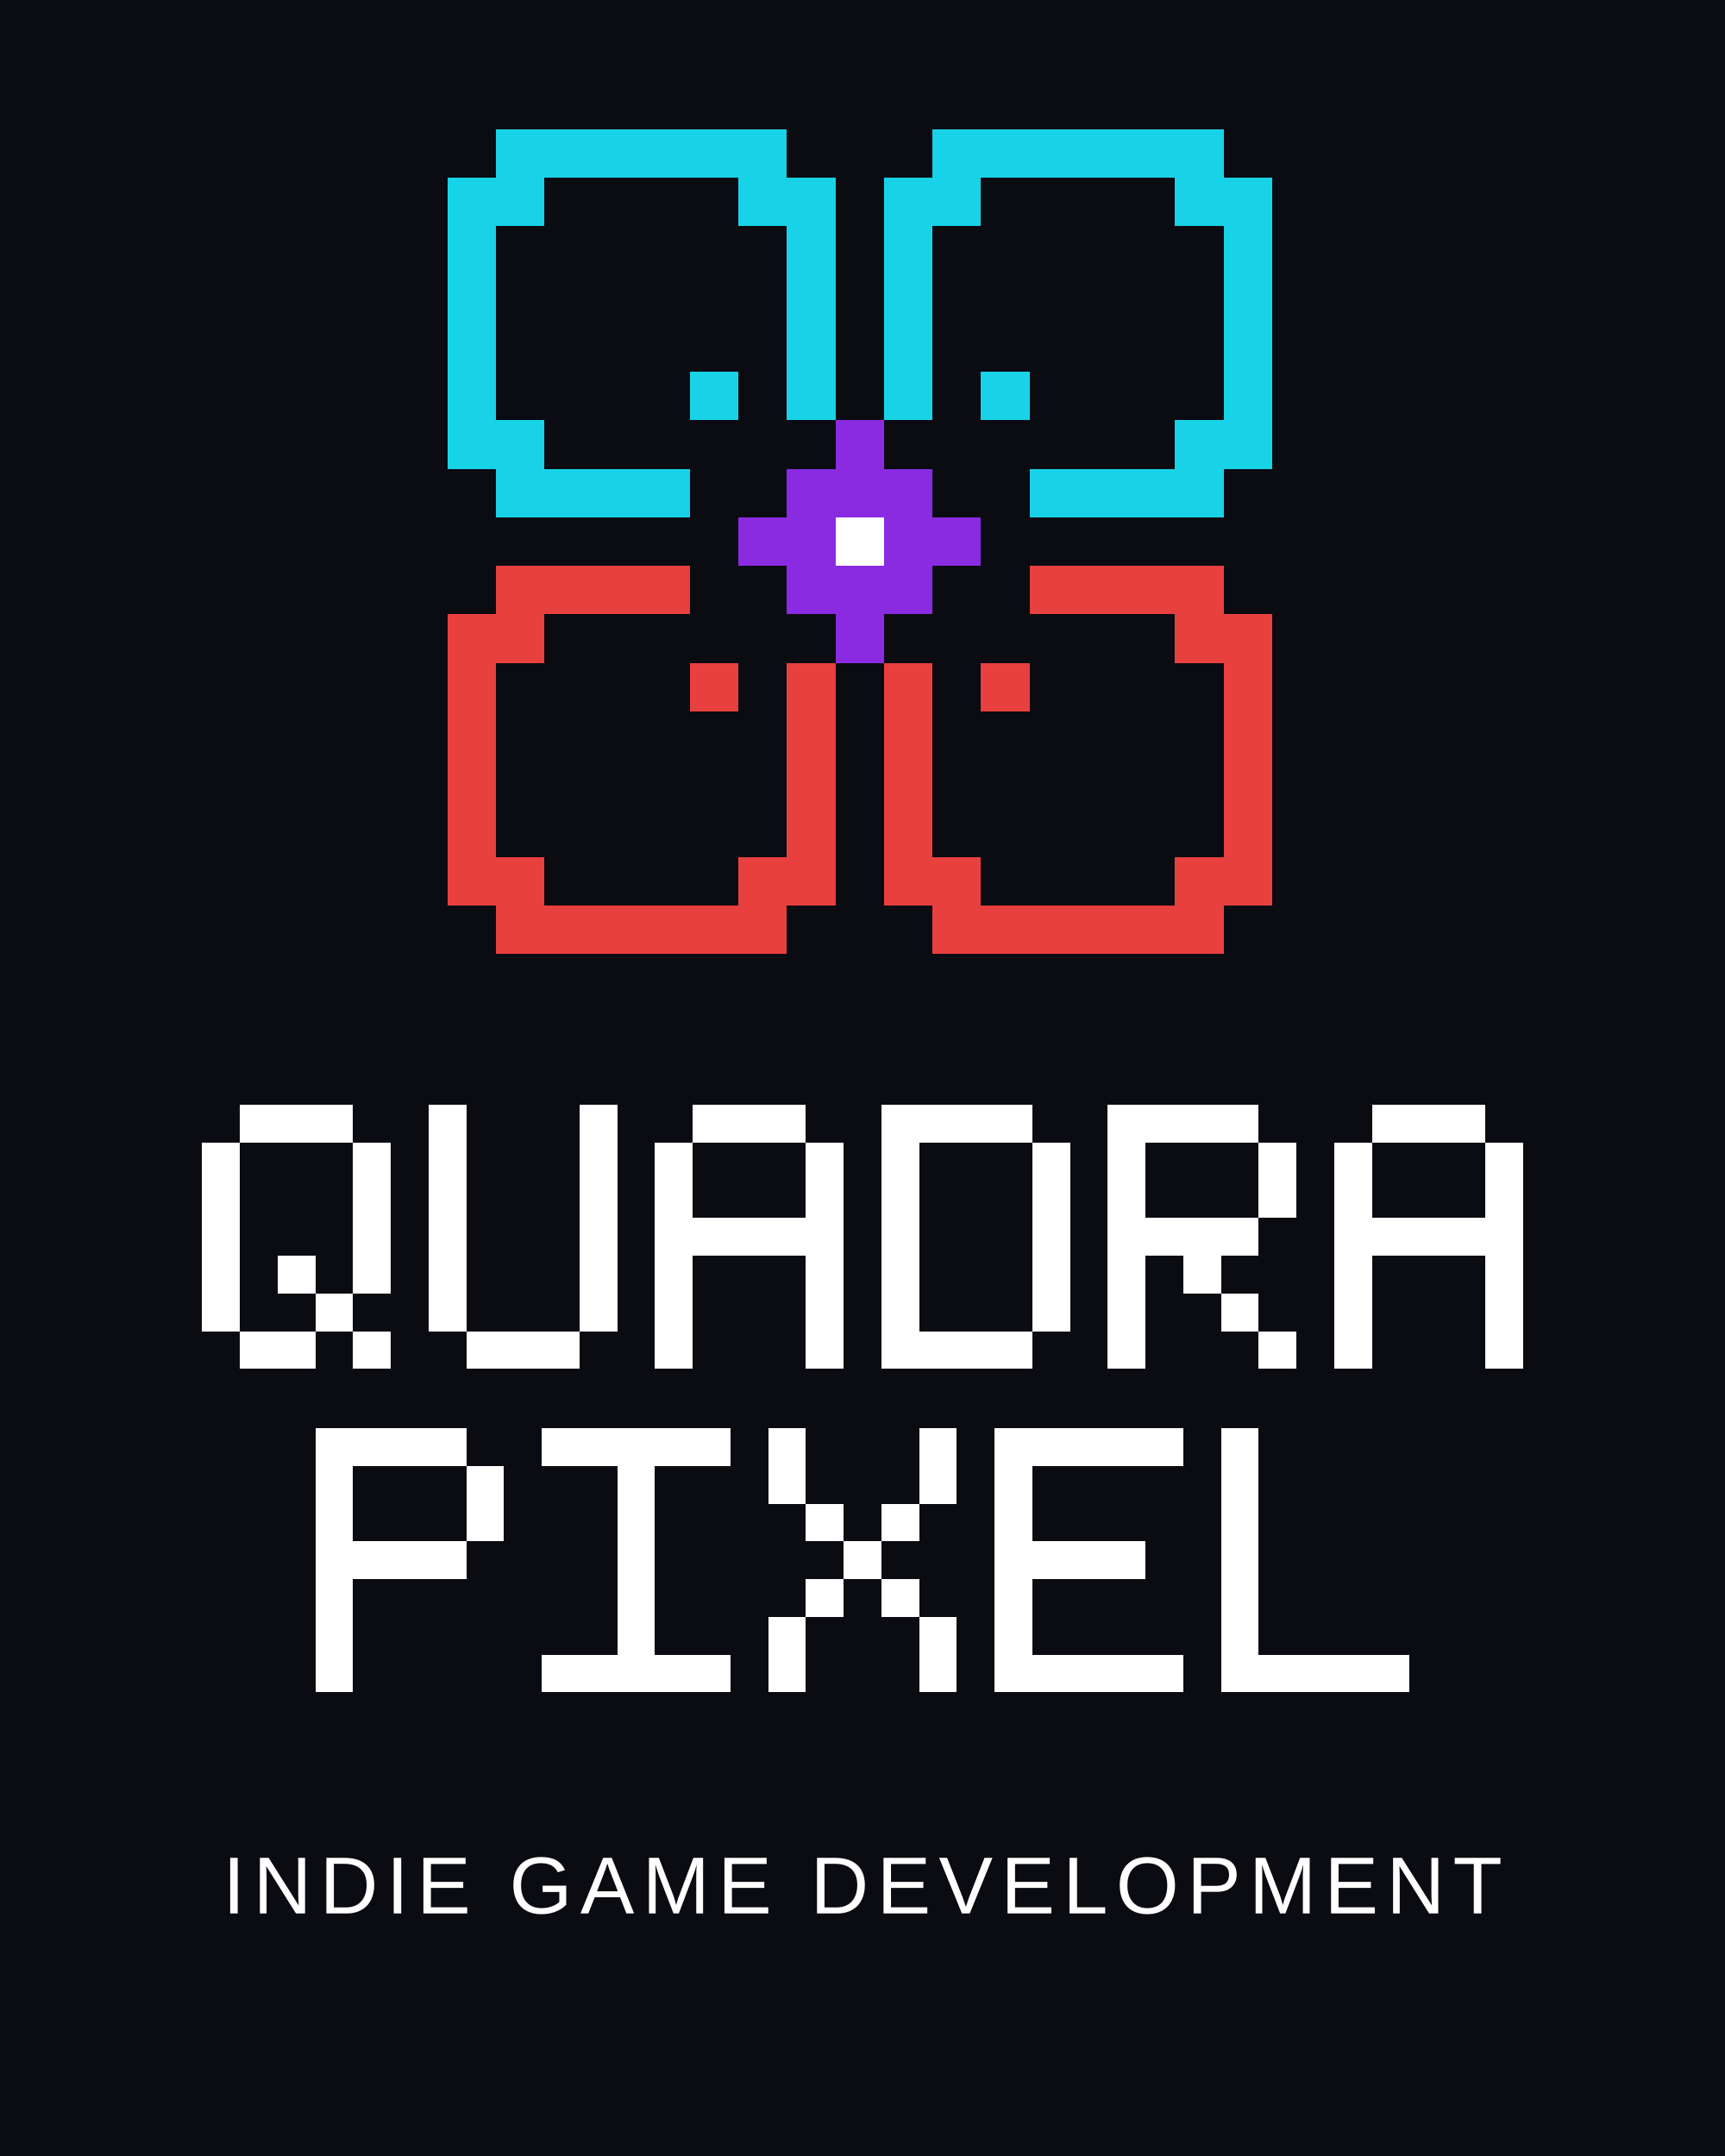
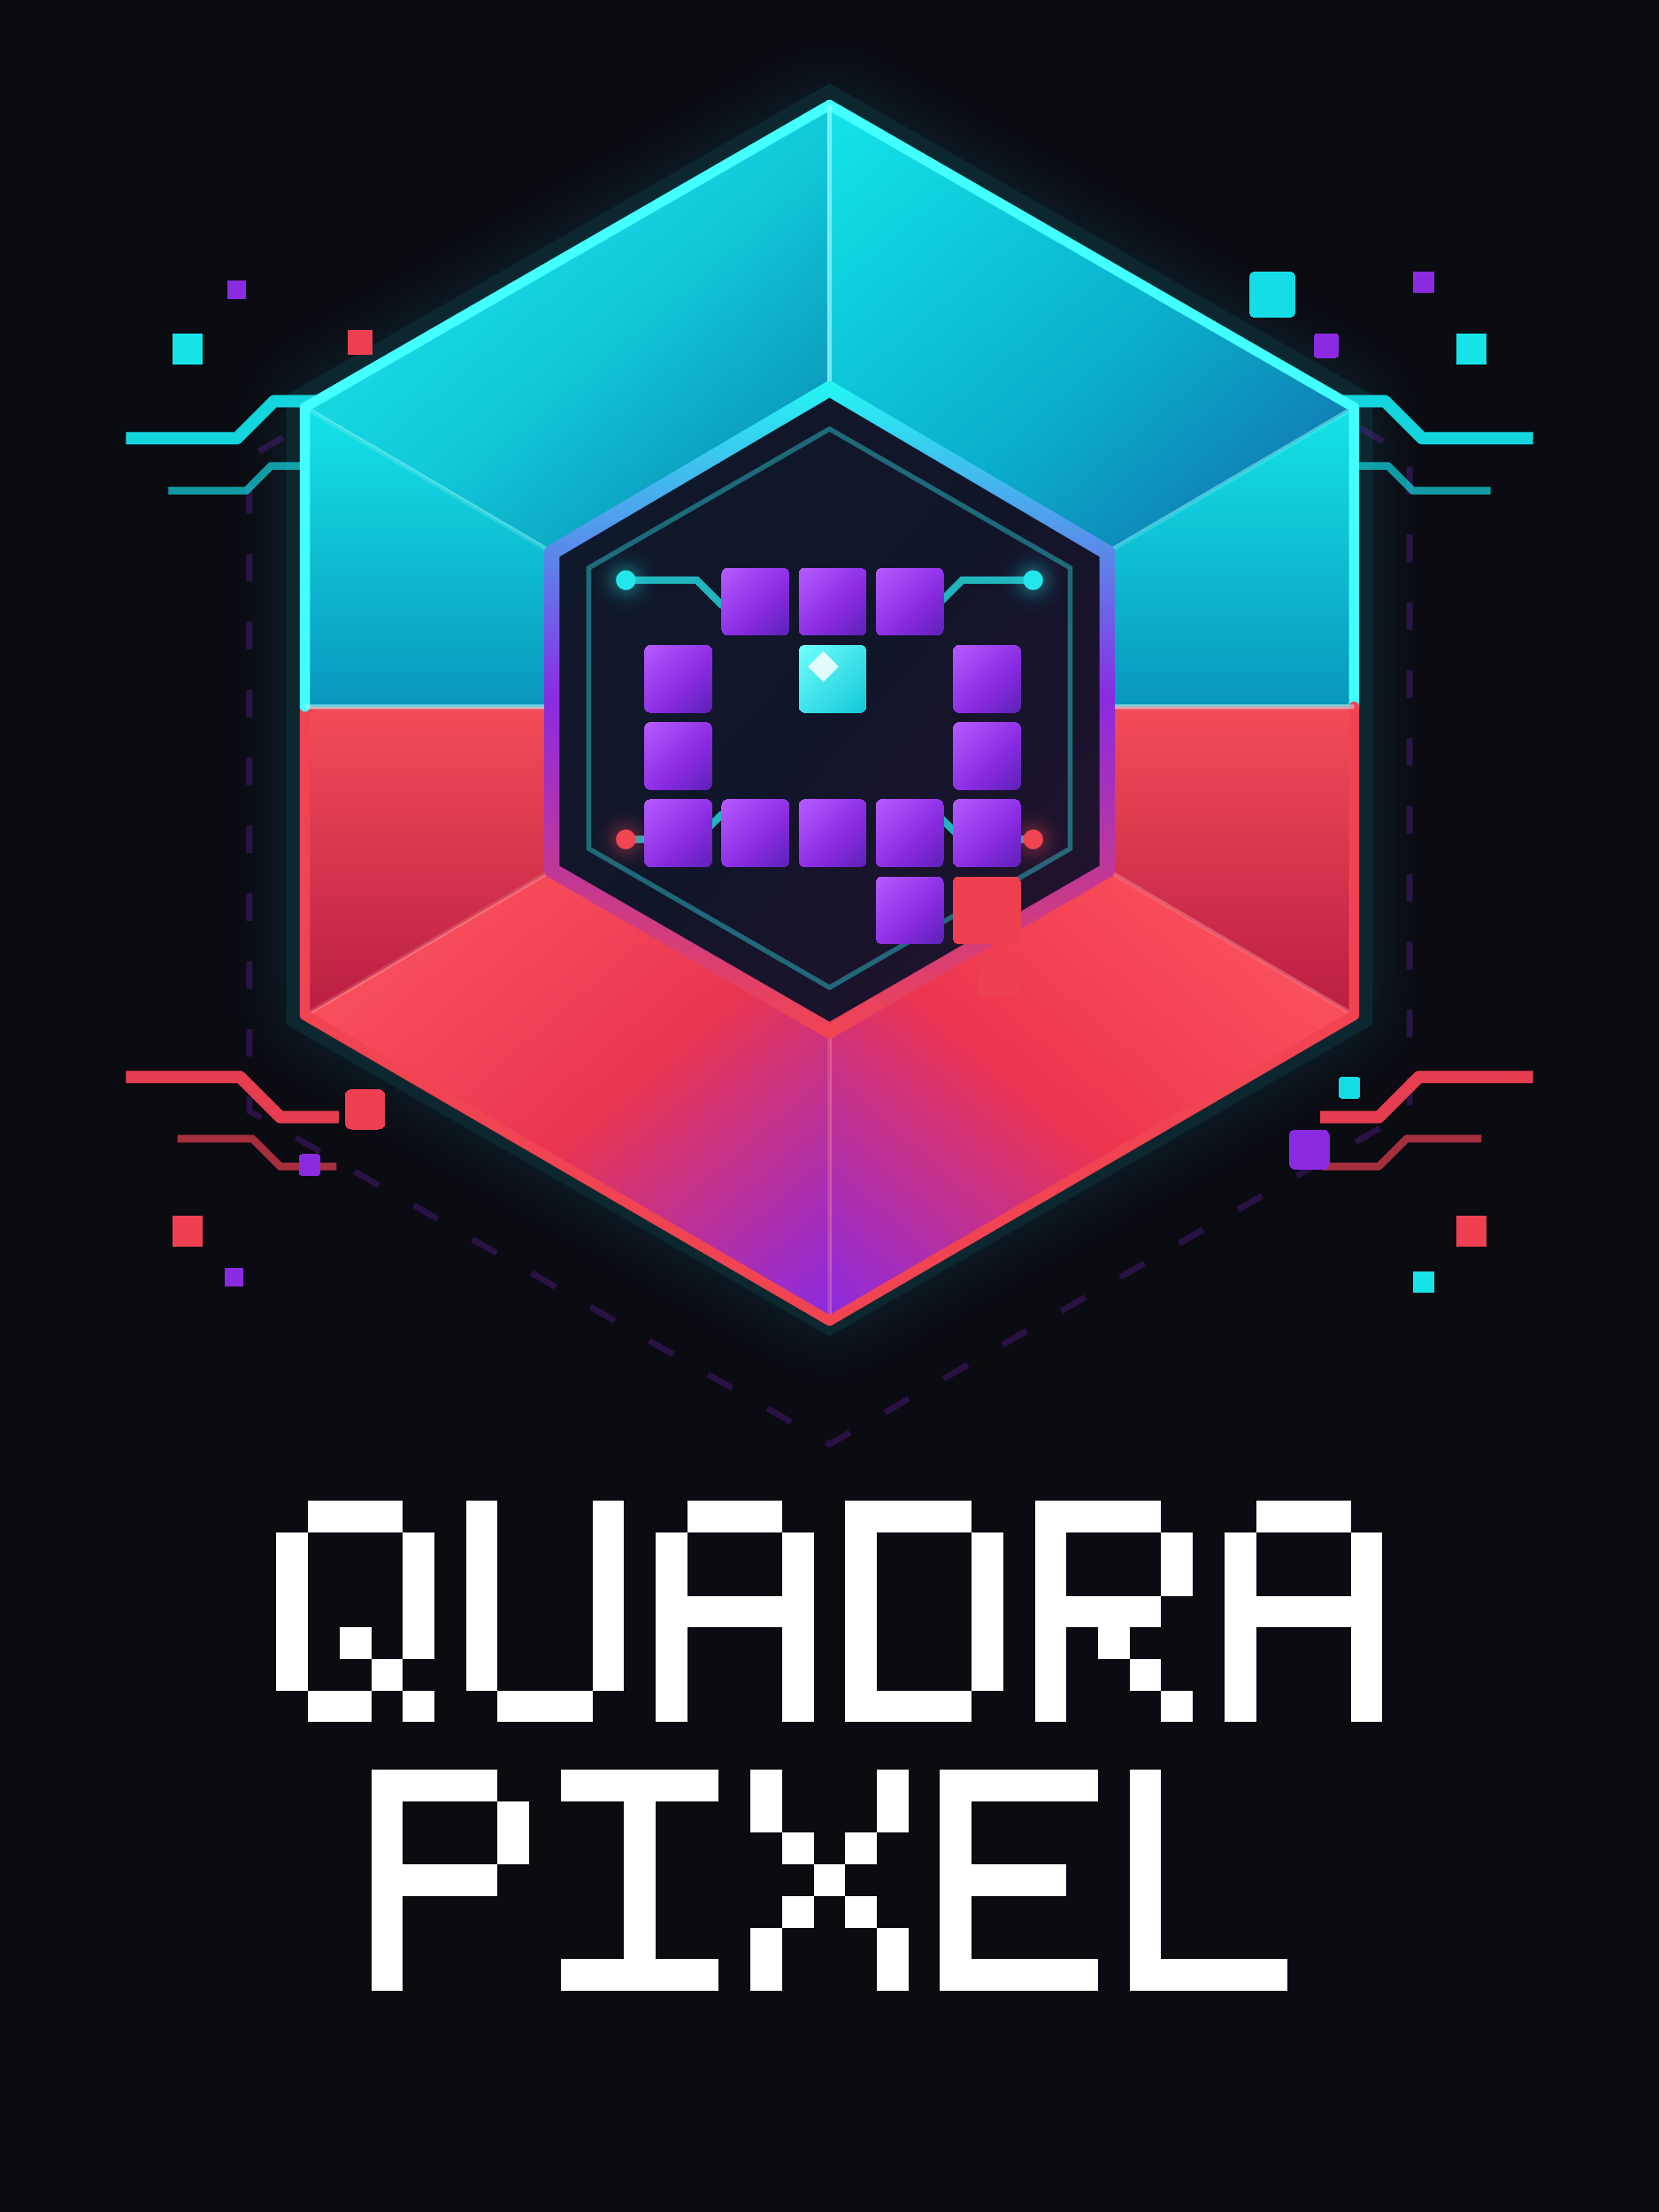
- <svg xmlns="http://www.w3.org/2000/svg" viewBox="0 0 320 400" shape-rendering="crispEdges">
-   <rect width="320" height="400" fill="#0b0b12" />
-   <g fill="#18d3e8">
-     <rect x="92" y="24" width="9" height="9" />
-     <rect x="101" y="24" width="9" height="9" />
-     <rect x="110" y="24" width="9" height="9" />
-     <rect x="119" y="24" width="9" height="9" />
-     <rect x="128" y="24" width="9" height="9" />
-     <rect x="137" y="24" width="9" height="9" />
-     <rect x="173" y="24" width="9" height="9" />
-     <rect x="182" y="24" width="9" height="9" />
-     <rect x="191" y="24" width="9" height="9" />
-     <rect x="200" y="24" width="9" height="9" />
-     <rect x="209" y="24" width="9" height="9" />
-     <rect x="218" y="24" width="9" height="9" />
-     <rect x="83" y="33" width="9" height="9" />
-     <rect x="92" y="33" width="9" height="9" />
-     <rect x="137" y="33" width="9" height="9" />
-     <rect x="146" y="33" width="9" height="9" />
-     <rect x="164" y="33" width="9" height="9" />
-     <rect x="173" y="33" width="9" height="9" />
-     <rect x="218" y="33" width="9" height="9" />
-     <rect x="227" y="33" width="9" height="9" />
-     <rect x="83" y="42" width="9" height="9" />
-     <rect x="146" y="42" width="9" height="9" />
-     <rect x="164" y="42" width="9" height="9" />
-     <rect x="227" y="42" width="9" height="9" />
-     <rect x="83" y="51" width="9" height="9" />
-     <rect x="146" y="51" width="9" height="9" />
-     <rect x="164" y="51" width="9" height="9" />
-     <rect x="227" y="51" width="9" height="9" />
-     <rect x="83" y="60" width="9" height="9" />
-     <rect x="146" y="60" width="9" height="9" />
-     <rect x="164" y="60" width="9" height="9" />
-     <rect x="227" y="60" width="9" height="9" />
-     <rect x="83" y="69" width="9" height="9" />
-     <rect x="128" y="69" width="9" height="9" />
-     <rect x="146" y="69" width="9" height="9" />
-     <rect x="164" y="69" width="9" height="9" />
-     <rect x="182" y="69" width="9" height="9" />
-     <rect x="227" y="69" width="9" height="9" />
-     <rect x="83" y="78" width="9" height="9" />
-     <rect x="92" y="78" width="9" height="9" />
-     <rect x="218" y="78" width="9" height="9" />
-     <rect x="227" y="78" width="9" height="9" />
-     <rect x="92" y="87" width="9" height="9" />
-     <rect x="101" y="87" width="9" height="9" />
-     <rect x="110" y="87" width="9" height="9" />
-     <rect x="119" y="87" width="9" height="9" />
-     <rect x="191" y="87" width="9" height="9" />
-     <rect x="200" y="87" width="9" height="9" />
-     <rect x="209" y="87" width="9" height="9" />
-     <rect x="218" y="87" width="9" height="9" />
+ <svg xmlns="http://www.w3.org/2000/svg" viewBox="0 0 420 560">
+   <rect width="420" height="560" fill="#0b0b12" />
+   <svg x="10" y="0" width="400" height="400" viewBox="0 0 512 512">
+     <defs>
+       <linearGradient id="cyanTopL" x1="0" y1="0" x2="1" y2="1">
+         <stop offset="0" stop-color="#20F3F3" />
+         <stop offset=".54" stop-color="#11C8D8" />
+         <stop offset="1" stop-color="#087FAD" />
+       </linearGradient>
+       <linearGradient id="cyanTopR" x1="0" y1="0" x2="1" y2="1">
+         <stop offset="0" stop-color="#13E5EA" />
+         <stop offset=".55" stop-color="#0AAFCB" />
+         <stop offset="1" stop-color="#1268AA" />
+       </linearGradient>
+       <linearGradient id="cyanSide" x1="0" y1="0" x2="0" y2="1">
+         <stop offset="0" stop-color="#15E3E8" />
+         <stop offset="1" stop-color="#0997BC" />
+       </linearGradient>
+       <linearGradient id="redSide" x1="0" y1="0" x2="0" y2="1">
+         <stop offset="0" stop-color="#F34C58" />
+         <stop offset="1" stop-color="#B91E42" />
+       </linearGradient>
+       <linearGradient id="redBottomR" x1="1" y1="0" x2="0" y2="1">
+         <stop offset="0" stop-color="#FF5B62" />
+         <stop offset=".55" stop-color="#ED354E" />
+         <stop offset="1" stop-color="#8A2BE2" />
+       </linearGradient>
+       <linearGradient id="redBottomL" x1="0" y1="0" x2="1" y2="1">
+         <stop offset="0" stop-color="#FF5962" />
+         <stop offset=".55" stop-color="#E93650" />
+         <stop offset="1" stop-color="#8A2BE2" />
+       </linearGradient>
+       <linearGradient id="purpleTile" x1="0" y1="0" x2="1" y2="1">
+         <stop offset="0" stop-color="#B65CFF" />
+         <stop offset=".6" stop-color="#8A2BE2" />
+         <stop offset="1" stop-color="#5C21B6" />
+       </linearGradient>
+       <linearGradient id="cyanTile" x1="0" y1="0" x2="1" y2="1">
+         <stop offset="0" stop-color="#72FFFF" />
+         <stop offset="1" stop-color="#10C8D8" />
+       </linearGradient>
+       <linearGradient id="coreFill" x1="0" y1="0" x2="1" y2="1">
+         <stop offset="0" stop-color="#10192B" />
+         <stop offset=".5" stop-color="#11152A" />
+         <stop offset="1" stop-color="#25112F" />
+       </linearGradient>
+       <linearGradient id="rim" x1="0" y1="0" x2="0" y2="1">
+         <stop offset="0" stop-color="#25F4F3" />
+         <stop offset=".48" stop-color="#8A2BE2" />
+         <stop offset="1" stop-color="#F04452" />
+       </linearGradient>
+       <filter id="cyanGlow" x="-45%" y="-45%" width="190%" height="190%">
+         <feGaussianBlur stdDeviation="9" result="blur" />
+         <feMerge>
+           <feMergeNode in="blur" />
+           <feMergeNode in="SourceGraphic" />
+         </feMerge>
+       </filter>
+       <filter id="smallGlow" x="-80%" y="-80%" width="260%" height="260%">
+         <feGaussianBlur stdDeviation="3.5" result="blur" />
+         <feMerge>
+           <feMergeNode in="blur" />
+           <feMergeNode in="SourceGraphic" />
+         </feMerge>
+       </filter>
+     </defs>
+     <path d="M256 27 432 128 432 332 256 433 80 332 80 128Z" fill="#13D8E0" opacity=".14" filter="url(#cyanGlow)" />
+     <path d="M256 40 444 148 444 360 256 468 68 360 68 148Z" fill="none" stroke="#8A2BE2" stroke-width="2" stroke-opacity=".24" stroke-dasharray="9 13" stroke-linejoin="round" />
+     <g fill="none" stroke-linecap="square" stroke-linejoin="round">
+       <path d="M30 142h34l12-12h18" stroke="#14DDE7" stroke-width="4" opacity=".95" />
+       <path d="M43 159h24l8-8h16" stroke="#14DDE7" stroke-width="2.5" opacity=".68" />
+       <path d="M482 142h-34l-12-12h-18" stroke="#14DDE7" stroke-width="4" opacity=".95" />
+       <path d="M469 159h-24l-8-8h-16" stroke="#14DDE7" stroke-width="2.5" opacity=".68" />
+       <path d="M30 349h35l13 13h17" stroke="#EF4052" stroke-width="4" opacity=".96" />
+       <path d="M46 369h23l9 9h17" stroke="#EF4052" stroke-width="2.5" opacity=".68" />
+       <path d="M482 349h-35l-13 13h-17" stroke="#EF4052" stroke-width="4" opacity=".96" />
+       <path d="M466 369h-23l-9 9h-17" stroke="#EF4052" stroke-width="2.5" opacity=".68" />
+     </g>
+     <g shape-rendering="crispEdges">
+       <rect x="43" y="108" width="10" height="10" fill="#16E4E8" />
+       <rect x="61" y="91" width="6" height="6" fill="#8A2BE2" />
+       <rect x="459" y="108" width="10" height="10" fill="#16E4E8" />
+       <rect x="445" y="88" width="7" height="7" fill="#8A2BE2" />
+       <rect x="43" y="394" width="10" height="10" fill="#EF4052" />
+       <rect x="60" y="411" width="6" height="6" fill="#8A2BE2" />
+       <rect x="459" y="394" width="10" height="10" fill="#EF4052" />
+       <rect x="445" y="412" width="7" height="7" fill="#16E4E8" />
+     </g>
+     <g stroke-linejoin="round" stroke-width="1.4">
+       <path d="M256 34 86 132 166 179 256 126Z" fill="url(#cyanTopL)" stroke="#8AFFFF" stroke-opacity=".34" />
+       <path d="M256 34 426 132 346 179 256 126Z" fill="url(#cyanTopR)" stroke="#8AFFFF" stroke-opacity=".34" />
+       <path d="M426 132 426 229 346 229 346 179Z" fill="url(#cyanSide)" stroke="#83FFFF" stroke-opacity=".26" />
+       <path d="M426 229 426 329 346 282 346 229Z" fill="url(#redSide)" stroke="#FF9BA1" stroke-opacity=".24" />
+       <path d="M426 329 256 428 256 332 346 282Z" fill="url(#redBottomR)" stroke="#FF9BA1" stroke-opacity=".24" />
+       <path d="M256 428 86 329 166 282 256 332Z" fill="url(#redBottomL)" stroke="#FF9BA1" stroke-opacity=".24" />
+       <path d="M86 329 86 229 166 229 166 282Z" fill="url(#redSide)" stroke="#FF9BA1" stroke-opacity=".24" />
+       <path d="M86 229 86 132 166 179 166 229Z" fill="url(#cyanSide)" stroke="#83FFFF" stroke-opacity=".26" />
+     </g>
+     <path d="M256 34 426 132 426 229" fill="none" stroke="#43FFFF" stroke-width="3.3" stroke-linecap="round" stroke-linejoin="round" />
+     <path d="M426 229 426 329 256 428 86 329 86 229" fill="none" stroke="#F04452" stroke-width="3.3" stroke-linecap="round" stroke-linejoin="round" />
+     <path d="M86 229 86 132 256 34" fill="none" stroke="#43FFFF" stroke-width="3.3" stroke-linecap="round" stroke-linejoin="round" />
+     <path d="M256 34 256 126M166 179 256 126 346 179M166 229h-80M346 229h80" fill="none" stroke="#BDFEFF" stroke-width="1.5" stroke-opacity=".43" />
+     <path d="M256 126 346 179 346 282 256 334 166 282 166 179Z" fill="url(#coreFill)" stroke="url(#rim)" stroke-width="5" stroke-linejoin="round" />
+     <path d="M256 139 334 184 334 275 256 320 178 275 178 184Z" fill="none" stroke="#31DDE4" stroke-opacity=".42" stroke-width="1.6" stroke-linejoin="round" />
+     <path d="M193 188h20l8 8M319 188h-20l-8 8M193 272h20l8-8M319 272h-20l-8-8" fill="none" stroke="#26E2E8" stroke-width="2.4" stroke-linecap="round" opacity=".78" />
+     <g filter="url(#smallGlow)">
+       <circle cx="190" cy="188" r="3.2" fill="#20E7EA" />
+       <circle cx="322" cy="188" r="3.2" fill="#20E7EA" />
+       <circle cx="190" cy="272" r="3.2" fill="#F04452" />
+       <circle cx="322" cy="272" r="3.2" fill="#F04452" />
+     </g>
+     <g shape-rendering="crispEdges">
+       <rect x="221" y="184" width="22" height="22" rx="2" fill="url(#purpleTile)" />
+       <rect x="246" y="184" width="22" height="22" rx="2" fill="url(#purpleTile)" />
+       <rect x="271" y="184" width="22" height="22" rx="2" fill="url(#purpleTile)" />
+       <rect x="196" y="209" width="22" height="22" rx="2" fill="url(#purpleTile)" />
+       <rect x="296" y="209" width="22" height="22" rx="2" fill="url(#purpleTile)" />
+       <rect x="196" y="234" width="22" height="22" rx="2" fill="url(#purpleTile)" />
+       <rect x="296" y="234" width="22" height="22" rx="2" fill="url(#purpleTile)" />
+       <rect x="196" y="259" width="22" height="22" rx="2" fill="url(#purpleTile)" />
+       <rect x="221" y="259" width="22" height="22" rx="2" fill="url(#purpleTile)" />
+       <rect x="246" y="259" width="22" height="22" rx="2" fill="url(#purpleTile)" />
+       <rect x="271" y="259" width="22" height="22" rx="2" fill="url(#purpleTile)" />
+       <rect x="296" y="259" width="22" height="22" rx="2" fill="url(#purpleTile)" />
+       <rect x="246" y="209" width="22" height="22" rx="2" fill="url(#cyanTile)" />
+       <rect x="271" y="284" width="22" height="22" rx="2" fill="url(#purpleTile)" />
+       <rect x="296" y="284" width="22" height="22" rx="2" fill="#EF4052" />
+       <rect x="304" y="309" width="14" height="14" rx="1" fill="#EF4052" />
+     </g>
+     <path d="M254 211l5 5-5 5-5-5Z" fill="#FFFFFF" opacity=".82" />
+     <g shape-rendering="crispEdges">
+       <rect x="392" y="88" width="15" height="15" rx="2" fill="#14DDE7" />
+       <rect x="413" y="108" width="8" height="8" rx="1" fill="#8A2BE2" />
+       <rect x="99" y="353" width="13" height="13" rx="2" fill="#EF4052" />
+       <rect x="84" y="374" width="7" height="7" rx="1" fill="#8A2BE2" />
+       <rect x="405" y="366" width="13" height="13" rx="2" fill="#8A2BE2" />
+       <rect x="421" y="349" width="7" height="7" rx="1" fill="#14DDE7" />
+       <rect x="100" y="107" width="8" height="8" fill="#EF4052" />
+     </g>
+   </svg>
+   <g fill="#fff" shape-rendering="crispEdges">
+     <rect x="78.0" y="380" width="8" height="8" />
+     <rect x="86.0" y="380" width="8" height="8" />
+     <rect x="94.0" y="380" width="8" height="8" />
+     <rect x="70.0" y="388" width="8" height="8" />
+     <rect x="102.0" y="388" width="8" height="8" />
+     <rect x="70.0" y="396" width="8" height="8" />
+     <rect x="102.0" y="396" width="8" height="8" />
+     <rect x="70.0" y="404" width="8" height="8" />
+     <rect x="102.0" y="404" width="8" height="8" />
+     <rect x="70.0" y="412" width="8" height="8" />
+     <rect x="86.0" y="412" width="8" height="8" />
+     <rect x="102.0" y="412" width="8" height="8" />
+     <rect x="70.0" y="420" width="8" height="8" />
+     <rect x="94.0" y="420" width="8" height="8" />
+     <rect x="78.0" y="428" width="8" height="8" />
+     <rect x="86.0" y="428" width="8" height="8" />
+     <rect x="102.0" y="428" width="8" height="8" />
+     <rect x="118.0" y="380" width="8" height="8" />
+     <rect x="150.0" y="380" width="8" height="8" />
+     <rect x="118.0" y="388" width="8" height="8" />
+     <rect x="150.0" y="388" width="8" height="8" />
+     <rect x="118.0" y="396" width="8" height="8" />
+     <rect x="150.0" y="396" width="8" height="8" />
+     <rect x="118.0" y="404" width="8" height="8" />
+     <rect x="150.0" y="404" width="8" height="8" />
+     <rect x="118.0" y="412" width="8" height="8" />
+     <rect x="150.0" y="412" width="8" height="8" />
+     <rect x="118.0" y="420" width="8" height="8" />
+     <rect x="150.0" y="420" width="8" height="8" />
+     <rect x="126.0" y="428" width="8" height="8" />
+     <rect x="134.0" y="428" width="8" height="8" />
+     <rect x="142.0" y="428" width="8" height="8" />
+     <rect x="174.0" y="380" width="8" height="8" />
+     <rect x="182.0" y="380" width="8" height="8" />
+     <rect x="190.0" y="380" width="8" height="8" />
+     <rect x="166.0" y="388" width="8" height="8" />
+     <rect x="198.0" y="388" width="8" height="8" />
+     <rect x="166.0" y="396" width="8" height="8" />
+     <rect x="198.0" y="396" width="8" height="8" />
+     <rect x="166.0" y="404" width="8" height="8" />
+     <rect x="174.0" y="404" width="8" height="8" />
+     <rect x="182.0" y="404" width="8" height="8" />
+     <rect x="190.0" y="404" width="8" height="8" />
+     <rect x="198.0" y="404" width="8" height="8" />
+     <rect x="166.0" y="412" width="8" height="8" />
+     <rect x="198.0" y="412" width="8" height="8" />
+     <rect x="166.0" y="420" width="8" height="8" />
+     <rect x="198.0" y="420" width="8" height="8" />
+     <rect x="166.0" y="428" width="8" height="8" />
+     <rect x="198.0" y="428" width="8" height="8" />
+     <rect x="214.0" y="380" width="8" height="8" />
+     <rect x="222.0" y="380" width="8" height="8" />
+     <rect x="230.0" y="380" width="8" height="8" />
+     <rect x="238.0" y="380" width="8" height="8" />
+     <rect x="214.0" y="388" width="8" height="8" />
+     <rect x="246.0" y="388" width="8" height="8" />
+     <rect x="214.0" y="396" width="8" height="8" />
+     <rect x="246.0" y="396" width="8" height="8" />
+     <rect x="214.0" y="404" width="8" height="8" />
+     <rect x="246.0" y="404" width="8" height="8" />
+     <rect x="214.0" y="412" width="8" height="8" />
+     <rect x="246.0" y="412" width="8" height="8" />
+     <rect x="214.0" y="420" width="8" height="8" />
+     <rect x="246.0" y="420" width="8" height="8" />
+     <rect x="214.0" y="428" width="8" height="8" />
+     <rect x="222.0" y="428" width="8" height="8" />
+     <rect x="230.0" y="428" width="8" height="8" />
+     <rect x="238.0" y="428" width="8" height="8" />
+     <rect x="262.0" y="380" width="8" height="8" />
+     <rect x="270.0" y="380" width="8" height="8" />
+     <rect x="278.0" y="380" width="8" height="8" />
+     <rect x="286.0" y="380" width="8" height="8" />
+     <rect x="262.0" y="388" width="8" height="8" />
+     <rect x="294.0" y="388" width="8" height="8" />
+     <rect x="262.0" y="396" width="8" height="8" />
+     <rect x="294.0" y="396" width="8" height="8" />
+     <rect x="262.0" y="404" width="8" height="8" />
+     <rect x="270.0" y="404" width="8" height="8" />
+     <rect x="278.0" y="404" width="8" height="8" />
+     <rect x="286.0" y="404" width="8" height="8" />
+     <rect x="262.0" y="412" width="8" height="8" />
+     <rect x="278.0" y="412" width="8" height="8" />
+     <rect x="262.0" y="420" width="8" height="8" />
+     <rect x="286.0" y="420" width="8" height="8" />
+     <rect x="262.0" y="428" width="8" height="8" />
+     <rect x="294.0" y="428" width="8" height="8" />
+     <rect x="318.0" y="380" width="8" height="8" />
+     <rect x="326.0" y="380" width="8" height="8" />
+     <rect x="334.0" y="380" width="8" height="8" />
+     <rect x="310.0" y="388" width="8" height="8" />
+     <rect x="342.0" y="388" width="8" height="8" />
+     <rect x="310.0" y="396" width="8" height="8" />
+     <rect x="342.0" y="396" width="8" height="8" />
+     <rect x="310.0" y="404" width="8" height="8" />
+     <rect x="318.0" y="404" width="8" height="8" />
+     <rect x="326.0" y="404" width="8" height="8" />
+     <rect x="334.0" y="404" width="8" height="8" />
+     <rect x="342.0" y="404" width="8" height="8" />
+     <rect x="310.0" y="412" width="8" height="8" />
+     <rect x="342.0" y="412" width="8" height="8" />
+     <rect x="310.0" y="420" width="8" height="8" />
+     <rect x="342.0" y="420" width="8" height="8" />
+     <rect x="310.0" y="428" width="8" height="8" />
+     <rect x="342.0" y="428" width="8" height="8" />
  </g>
-   <g fill="#e8403f">
-     <rect x="92" y="105" width="9" height="9" />
-     <rect x="101" y="105" width="9" height="9" />
-     <rect x="110" y="105" width="9" height="9" />
-     <rect x="119" y="105" width="9" height="9" />
-     <rect x="191" y="105" width="9" height="9" />
-     <rect x="200" y="105" width="9" height="9" />
-     <rect x="209" y="105" width="9" height="9" />
-     <rect x="218" y="105" width="9" height="9" />
-     <rect x="83" y="114" width="9" height="9" />
-     <rect x="92" y="114" width="9" height="9" />
-     <rect x="218" y="114" width="9" height="9" />
-     <rect x="227" y="114" width="9" height="9" />
-     <rect x="83" y="123" width="9" height="9" />
-     <rect x="128" y="123" width="9" height="9" />
-     <rect x="146" y="123" width="9" height="9" />
-     <rect x="164" y="123" width="9" height="9" />
-     <rect x="182" y="123" width="9" height="9" />
-     <rect x="227" y="123" width="9" height="9" />
-     <rect x="83" y="132" width="9" height="9" />
-     <rect x="146" y="132" width="9" height="9" />
-     <rect x="164" y="132" width="9" height="9" />
-     <rect x="227" y="132" width="9" height="9" />
-     <rect x="83" y="141" width="9" height="9" />
-     <rect x="146" y="141" width="9" height="9" />
-     <rect x="164" y="141" width="9" height="9" />
-     <rect x="227" y="141" width="9" height="9" />
-     <rect x="83" y="150" width="9" height="9" />
-     <rect x="146" y="150" width="9" height="9" />
-     <rect x="164" y="150" width="9" height="9" />
-     <rect x="227" y="150" width="9" height="9" />
-     <rect x="83" y="159" width="9" height="9" />
-     <rect x="92" y="159" width="9" height="9" />
-     <rect x="137" y="159" width="9" height="9" />
-     <rect x="146" y="159" width="9" height="9" />
-     <rect x="164" y="159" width="9" height="9" />
-     <rect x="173" y="159" width="9" height="9" />
-     <rect x="218" y="159" width="9" height="9" />
-     <rect x="227" y="159" width="9" height="9" />
-     <rect x="92" y="168" width="9" height="9" />
-     <rect x="101" y="168" width="9" height="9" />
-     <rect x="110" y="168" width="9" height="9" />
-     <rect x="119" y="168" width="9" height="9" />
-     <rect x="128" y="168" width="9" height="9" />
-     <rect x="137" y="168" width="9" height="9" />
-     <rect x="173" y="168" width="9" height="9" />
-     <rect x="182" y="168" width="9" height="9" />
-     <rect x="191" y="168" width="9" height="9" />
-     <rect x="200" y="168" width="9" height="9" />
-     <rect x="209" y="168" width="9" height="9" />
-     <rect x="218" y="168" width="9" height="9" />
+   <g fill="#fff" shape-rendering="crispEdges">
+     <rect x="94.0" y="448" width="8" height="8" />
+     <rect x="102.0" y="448" width="8" height="8" />
+     <rect x="110.0" y="448" width="8" height="8" />
+     <rect x="118.0" y="448" width="8" height="8" />
+     <rect x="94.0" y="456" width="8" height="8" />
+     <rect x="126.0" y="456" width="8" height="8" />
+     <rect x="94.0" y="464" width="8" height="8" />
+     <rect x="126.0" y="464" width="8" height="8" />
+     <rect x="94.0" y="472" width="8" height="8" />
+     <rect x="102.0" y="472" width="8" height="8" />
+     <rect x="110.0" y="472" width="8" height="8" />
+     <rect x="118.0" y="472" width="8" height="8" />
+     <rect x="94.0" y="480" width="8" height="8" />
+     <rect x="94.0" y="488" width="8" height="8" />
+     <rect x="94.0" y="496" width="8" height="8" />
+     <rect x="142.0" y="448" width="8" height="8" />
+     <rect x="150.0" y="448" width="8" height="8" />
+     <rect x="158.0" y="448" width="8" height="8" />
+     <rect x="166.0" y="448" width="8" height="8" />
+     <rect x="174.0" y="448" width="8" height="8" />
+     <rect x="158.0" y="456" width="8" height="8" />
+     <rect x="158.0" y="464" width="8" height="8" />
+     <rect x="158.0" y="472" width="8" height="8" />
+     <rect x="158.0" y="480" width="8" height="8" />
+     <rect x="158.0" y="488" width="8" height="8" />
+     <rect x="142.0" y="496" width="8" height="8" />
+     <rect x="150.0" y="496" width="8" height="8" />
+     <rect x="158.0" y="496" width="8" height="8" />
+     <rect x="166.0" y="496" width="8" height="8" />
+     <rect x="174.0" y="496" width="8" height="8" />
+     <rect x="190.0" y="448" width="8" height="8" />
+     <rect x="222.0" y="448" width="8" height="8" />
+     <rect x="190.0" y="456" width="8" height="8" />
+     <rect x="222.0" y="456" width="8" height="8" />
+     <rect x="198.0" y="464" width="8" height="8" />
+     <rect x="214.0" y="464" width="8" height="8" />
+     <rect x="206.0" y="472" width="8" height="8" />
+     <rect x="198.0" y="480" width="8" height="8" />
+     <rect x="214.0" y="480" width="8" height="8" />
+     <rect x="190.0" y="488" width="8" height="8" />
+     <rect x="222.0" y="488" width="8" height="8" />
+     <rect x="190.0" y="496" width="8" height="8" />
+     <rect x="222.0" y="496" width="8" height="8" />
+     <rect x="238.0" y="448" width="8" height="8" />
+     <rect x="246.0" y="448" width="8" height="8" />
+     <rect x="254.0" y="448" width="8" height="8" />
+     <rect x="262.0" y="448" width="8" height="8" />
+     <rect x="270.0" y="448" width="8" height="8" />
+     <rect x="238.0" y="456" width="8" height="8" />
+     <rect x="238.0" y="464" width="8" height="8" />
+     <rect x="238.0" y="472" width="8" height="8" />
+     <rect x="246.0" y="472" width="8" height="8" />
+     <rect x="254.0" y="472" width="8" height="8" />
+     <rect x="262.0" y="472" width="8" height="8" />
+     <rect x="238.0" y="480" width="8" height="8" />
+     <rect x="238.0" y="488" width="8" height="8" />
+     <rect x="238.0" y="496" width="8" height="8" />
+     <rect x="246.0" y="496" width="8" height="8" />
+     <rect x="254.0" y="496" width="8" height="8" />
+     <rect x="262.0" y="496" width="8" height="8" />
+     <rect x="270.0" y="496" width="8" height="8" />
+     <rect x="286.0" y="448" width="8" height="8" />
+     <rect x="286.0" y="456" width="8" height="8" />
+     <rect x="286.0" y="464" width="8" height="8" />
+     <rect x="286.0" y="472" width="8" height="8" />
+     <rect x="286.0" y="480" width="8" height="8" />
+     <rect x="286.0" y="488" width="8" height="8" />
+     <rect x="286.0" y="496" width="8" height="8" />
+     <rect x="294.0" y="496" width="8" height="8" />
+     <rect x="302.0" y="496" width="8" height="8" />
+     <rect x="310.0" y="496" width="8" height="8" />
+     <rect x="318.0" y="496" width="8" height="8" />
  </g>
-   <g fill="#8a2be2">
-     <rect x="155" y="78" width="9" height="9" />
-     <rect x="146" y="87" width="9" height="9" />
-     <rect x="155" y="87" width="9" height="9" />
-     <rect x="164" y="87" width="9" height="9" />
-     <rect x="137" y="96" width="9" height="9" />
-     <rect x="146" y="96" width="9" height="9" />
-     <rect x="155" y="96" width="9" height="9" />
-     <rect x="164" y="96" width="9" height="9" />
-     <rect x="173" y="96" width="9" height="9" />
-     <rect x="146" y="105" width="9" height="9" />
-     <rect x="155" y="105" width="9" height="9" />
-     <rect x="164" y="105" width="9" height="9" />
-     <rect x="155" y="114" width="9" height="9" />
-   </g>
-   <g fill="#ffffff">
-     <rect x="155" y="96" width="9" height="9" />
-   </g>
-   <g fill="#ffffff">
-     <rect x="44.5" y="205" width="7" height="7" />
-     <rect x="51.5" y="205" width="7" height="7" />
-     <rect x="58.5" y="205" width="7" height="7" />
-     <rect x="79.5" y="205" width="7" height="7" />
-     <rect x="107.5" y="205" width="7" height="7" />
-     <rect x="128.5" y="205" width="7" height="7" />
-     <rect x="135.5" y="205" width="7" height="7" />
-     <rect x="142.5" y="205" width="7" height="7" />
-     <rect x="163.5" y="205" width="7" height="7" />
-     <rect x="170.5" y="205" width="7" height="7" />
-     <rect x="177.5" y="205" width="7" height="7" />
-     <rect x="184.5" y="205" width="7" height="7" />
-     <rect x="205.5" y="205" width="7" height="7" />
-     <rect x="212.5" y="205" width="7" height="7" />
-     <rect x="219.5" y="205" width="7" height="7" />
-     <rect x="226.5" y="205" width="7" height="7" />
-     <rect x="254.5" y="205" width="7" height="7" />
-     <rect x="261.5" y="205" width="7" height="7" />
-     <rect x="268.5" y="205" width="7" height="7" />
-     <rect x="37.5" y="212" width="7" height="7" />
-     <rect x="65.5" y="212" width="7" height="7" />
-     <rect x="79.5" y="212" width="7" height="7" />
-     <rect x="107.5" y="212" width="7" height="7" />
-     <rect x="121.5" y="212" width="7" height="7" />
-     <rect x="149.5" y="212" width="7" height="7" />
-     <rect x="163.5" y="212" width="7" height="7" />
-     <rect x="191.5" y="212" width="7" height="7" />
-     <rect x="205.5" y="212" width="7" height="7" />
-     <rect x="233.5" y="212" width="7" height="7" />
-     <rect x="247.5" y="212" width="7" height="7" />
-     <rect x="275.5" y="212" width="7" height="7" />
-     <rect x="37.5" y="219" width="7" height="7" />
-     <rect x="65.5" y="219" width="7" height="7" />
-     <rect x="79.5" y="219" width="7" height="7" />
-     <rect x="107.5" y="219" width="7" height="7" />
-     <rect x="121.5" y="219" width="7" height="7" />
-     <rect x="149.5" y="219" width="7" height="7" />
-     <rect x="163.5" y="219" width="7" height="7" />
-     <rect x="191.5" y="219" width="7" height="7" />
-     <rect x="205.5" y="219" width="7" height="7" />
-     <rect x="233.5" y="219" width="7" height="7" />
-     <rect x="247.5" y="219" width="7" height="7" />
-     <rect x="275.5" y="219" width="7" height="7" />
-     <rect x="37.5" y="226" width="7" height="7" />
-     <rect x="65.5" y="226" width="7" height="7" />
-     <rect x="79.5" y="226" width="7" height="7" />
-     <rect x="107.5" y="226" width="7" height="7" />
-     <rect x="121.5" y="226" width="7" height="7" />
-     <rect x="128.5" y="226" width="7" height="7" />
-     <rect x="135.5" y="226" width="7" height="7" />
-     <rect x="142.5" y="226" width="7" height="7" />
-     <rect x="149.5" y="226" width="7" height="7" />
-     <rect x="163.5" y="226" width="7" height="7" />
-     <rect x="191.5" y="226" width="7" height="7" />
-     <rect x="205.5" y="226" width="7" height="7" />
-     <rect x="212.5" y="226" width="7" height="7" />
-     <rect x="219.5" y="226" width="7" height="7" />
-     <rect x="226.5" y="226" width="7" height="7" />
-     <rect x="247.5" y="226" width="7" height="7" />
-     <rect x="254.5" y="226" width="7" height="7" />
-     <rect x="261.5" y="226" width="7" height="7" />
-     <rect x="268.5" y="226" width="7" height="7" />
-     <rect x="275.5" y="226" width="7" height="7" />
-     <rect x="37.5" y="233" width="7" height="7" />
-     <rect x="51.5" y="233" width="7" height="7" />
-     <rect x="65.5" y="233" width="7" height="7" />
-     <rect x="79.5" y="233" width="7" height="7" />
-     <rect x="107.5" y="233" width="7" height="7" />
-     <rect x="121.5" y="233" width="7" height="7" />
-     <rect x="149.5" y="233" width="7" height="7" />
-     <rect x="163.5" y="233" width="7" height="7" />
-     <rect x="191.5" y="233" width="7" height="7" />
-     <rect x="205.5" y="233" width="7" height="7" />
-     <rect x="219.5" y="233" width="7" height="7" />
-     <rect x="247.5" y="233" width="7" height="7" />
-     <rect x="275.5" y="233" width="7" height="7" />
-     <rect x="37.5" y="240" width="7" height="7" />
-     <rect x="58.5" y="240" width="7" height="7" />
-     <rect x="79.5" y="240" width="7" height="7" />
-     <rect x="107.5" y="240" width="7" height="7" />
-     <rect x="121.5" y="240" width="7" height="7" />
-     <rect x="149.5" y="240" width="7" height="7" />
-     <rect x="163.5" y="240" width="7" height="7" />
-     <rect x="191.5" y="240" width="7" height="7" />
-     <rect x="205.5" y="240" width="7" height="7" />
-     <rect x="226.5" y="240" width="7" height="7" />
-     <rect x="247.5" y="240" width="7" height="7" />
-     <rect x="275.5" y="240" width="7" height="7" />
-     <rect x="44.5" y="247" width="7" height="7" />
-     <rect x="51.5" y="247" width="7" height="7" />
-     <rect x="65.5" y="247" width="7" height="7" />
-     <rect x="86.5" y="247" width="7" height="7" />
-     <rect x="93.5" y="247" width="7" height="7" />
-     <rect x="100.5" y="247" width="7" height="7" />
-     <rect x="121.5" y="247" width="7" height="7" />
-     <rect x="149.5" y="247" width="7" height="7" />
-     <rect x="163.5" y="247" width="7" height="7" />
-     <rect x="170.5" y="247" width="7" height="7" />
-     <rect x="177.5" y="247" width="7" height="7" />
-     <rect x="184.5" y="247" width="7" height="7" />
-     <rect x="205.5" y="247" width="7" height="7" />
-     <rect x="233.5" y="247" width="7" height="7" />
-     <rect x="247.5" y="247" width="7" height="7" />
-     <rect x="275.5" y="247" width="7" height="7" />
-   </g>
-   <g fill="#ffffff">
-     <rect x="58.5" y="265" width="7" height="7" />
-     <rect x="65.5" y="265" width="7" height="7" />
-     <rect x="72.5" y="265" width="7" height="7" />
-     <rect x="79.5" y="265" width="7" height="7" />
-     <rect x="100.5" y="265" width="7" height="7" />
-     <rect x="107.5" y="265" width="7" height="7" />
-     <rect x="114.5" y="265" width="7" height="7" />
-     <rect x="121.5" y="265" width="7" height="7" />
-     <rect x="128.5" y="265" width="7" height="7" />
-     <rect x="142.5" y="265" width="7" height="7" />
-     <rect x="170.5" y="265" width="7" height="7" />
-     <rect x="184.5" y="265" width="7" height="7" />
-     <rect x="191.5" y="265" width="7" height="7" />
-     <rect x="198.5" y="265" width="7" height="7" />
-     <rect x="205.5" y="265" width="7" height="7" />
-     <rect x="212.5" y="265" width="7" height="7" />
-     <rect x="226.5" y="265" width="7" height="7" />
-     <rect x="58.5" y="272" width="7" height="7" />
-     <rect x="86.5" y="272" width="7" height="7" />
-     <rect x="114.5" y="272" width="7" height="7" />
-     <rect x="142.5" y="272" width="7" height="7" />
-     <rect x="170.5" y="272" width="7" height="7" />
-     <rect x="184.5" y="272" width="7" height="7" />
-     <rect x="226.5" y="272" width="7" height="7" />
-     <rect x="58.5" y="279" width="7" height="7" />
-     <rect x="86.5" y="279" width="7" height="7" />
-     <rect x="114.5" y="279" width="7" height="7" />
-     <rect x="149.5" y="279" width="7" height="7" />
-     <rect x="163.5" y="279" width="7" height="7" />
-     <rect x="184.5" y="279" width="7" height="7" />
-     <rect x="226.5" y="279" width="7" height="7" />
-     <rect x="58.5" y="286" width="7" height="7" />
-     <rect x="65.5" y="286" width="7" height="7" />
-     <rect x="72.5" y="286" width="7" height="7" />
-     <rect x="79.5" y="286" width="7" height="7" />
-     <rect x="114.5" y="286" width="7" height="7" />
-     <rect x="156.5" y="286" width="7" height="7" />
-     <rect x="184.5" y="286" width="7" height="7" />
-     <rect x="191.5" y="286" width="7" height="7" />
-     <rect x="198.5" y="286" width="7" height="7" />
-     <rect x="205.5" y="286" width="7" height="7" />
-     <rect x="226.5" y="286" width="7" height="7" />
-     <rect x="58.5" y="293" width="7" height="7" />
-     <rect x="114.5" y="293" width="7" height="7" />
-     <rect x="149.5" y="293" width="7" height="7" />
-     <rect x="163.5" y="293" width="7" height="7" />
-     <rect x="184.5" y="293" width="7" height="7" />
-     <rect x="226.5" y="293" width="7" height="7" />
-     <rect x="58.5" y="300" width="7" height="7" />
-     <rect x="114.5" y="300" width="7" height="7" />
-     <rect x="142.5" y="300" width="7" height="7" />
-     <rect x="170.5" y="300" width="7" height="7" />
-     <rect x="184.5" y="300" width="7" height="7" />
-     <rect x="226.5" y="300" width="7" height="7" />
-     <rect x="58.5" y="307" width="7" height="7" />
-     <rect x="100.5" y="307" width="7" height="7" />
-     <rect x="107.5" y="307" width="7" height="7" />
-     <rect x="114.5" y="307" width="7" height="7" />
-     <rect x="121.5" y="307" width="7" height="7" />
-     <rect x="128.5" y="307" width="7" height="7" />
-     <rect x="142.5" y="307" width="7" height="7" />
-     <rect x="170.5" y="307" width="7" height="7" />
-     <rect x="184.5" y="307" width="7" height="7" />
-     <rect x="191.5" y="307" width="7" height="7" />
-     <rect x="198.5" y="307" width="7" height="7" />
-     <rect x="205.5" y="307" width="7" height="7" />
-     <rect x="212.5" y="307" width="7" height="7" />
-     <rect x="226.5" y="307" width="7" height="7" />
-     <rect x="233.5" y="307" width="7" height="7" />
-     <rect x="240.5" y="307" width="7" height="7" />
-     <rect x="247.5" y="307" width="7" height="7" />
-     <rect x="254.5" y="307" width="7" height="7" />
-   </g>
-   <text x="160.0" y="355" text-anchor="middle" font-family="Arial,sans-serif" font-size="15" letter-spacing="1.5" fill="#fff">INDIE GAME DEVELOPMENT</text>
</svg>
